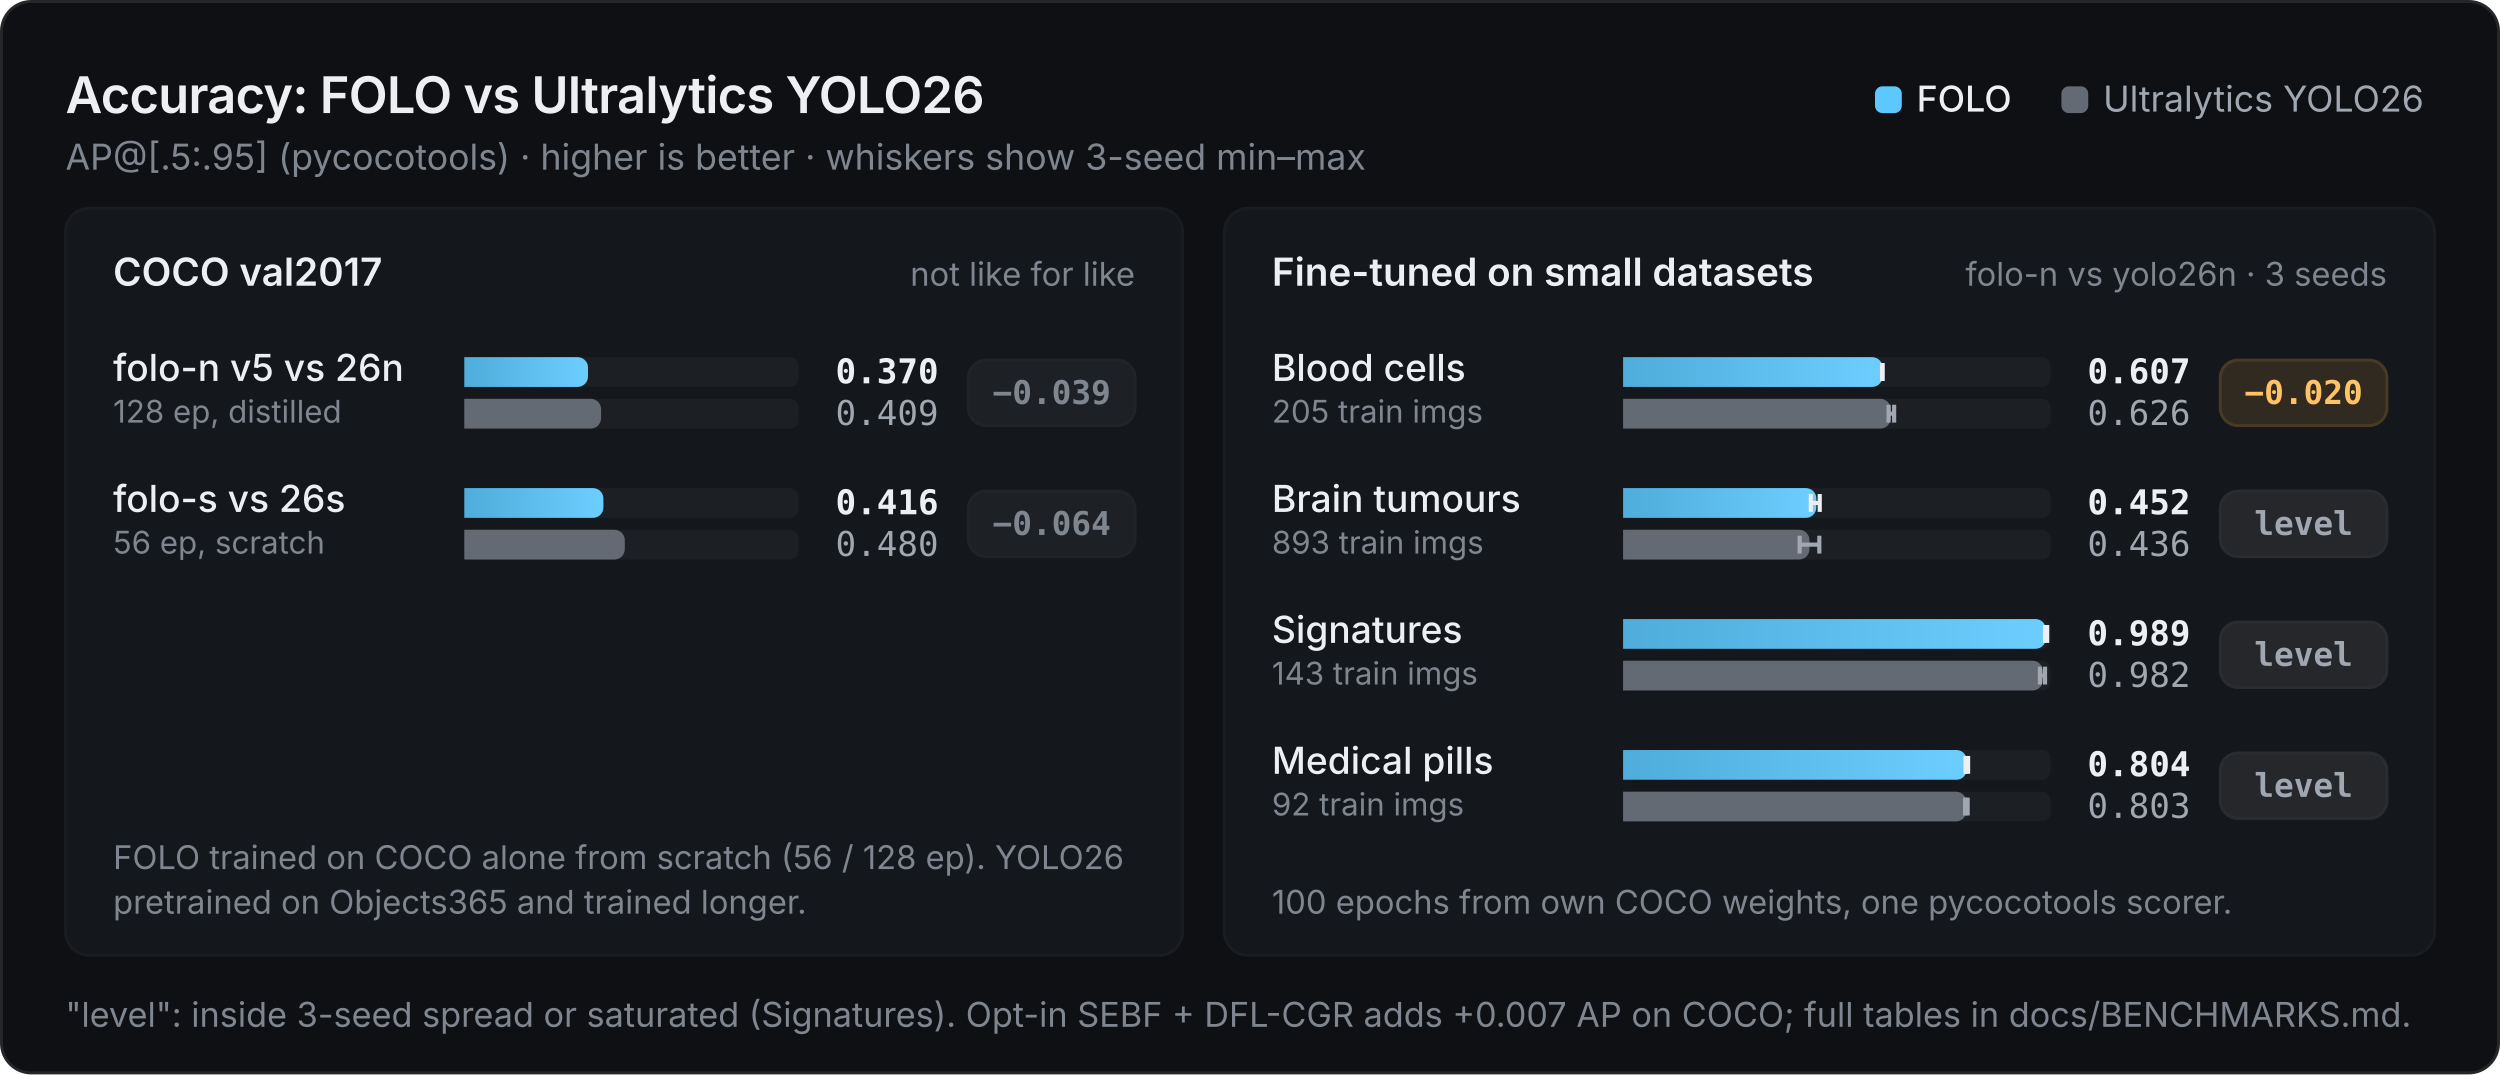
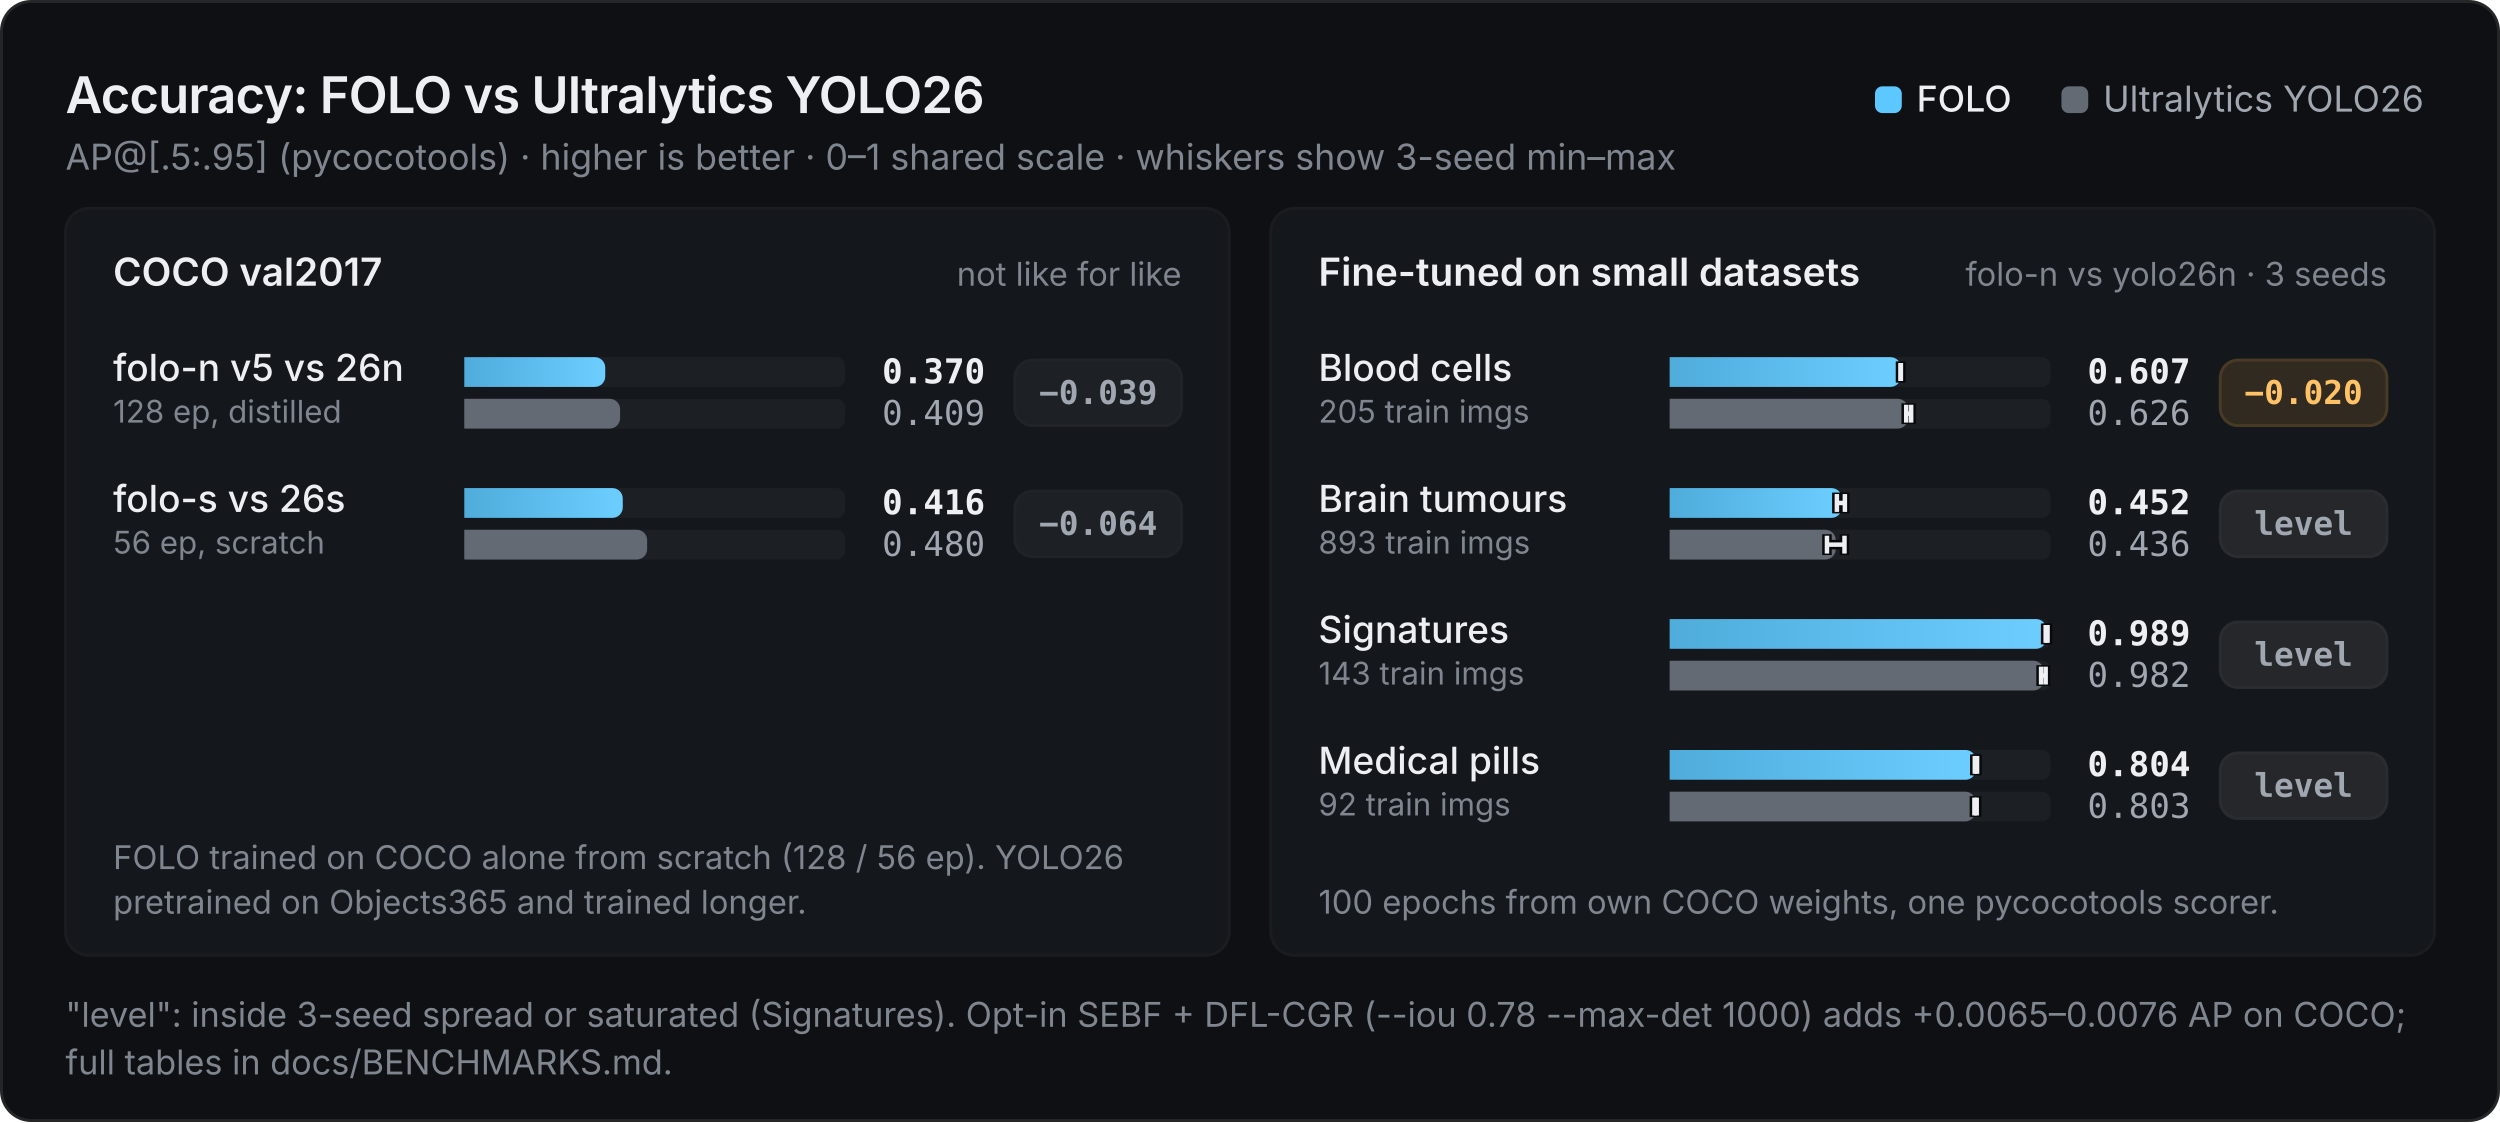
- <svg xmlns="http://www.w3.org/2000/svg" viewBox="0 0 840 361" width="840" height="361" role="img" aria-labelledby="t d" font-family="Geist, system-ui, -apple-system, 'Segoe UI', sans-serif">
+ <svg xmlns="http://www.w3.org/2000/svg" viewBox="0 0 840 377" width="840" height="377" role="img" aria-labelledby="t d" font-family="Geist, system-ui, -apple-system, 'Segoe UI', sans-serif">
  <defs>
    <linearGradient id="g-series0" x1="0" y1="0" x2="1" y2="0">
      <stop offset="0%" stop-color="#4FACDB" />
      <stop offset="100%" stop-color="#6CCEFF" />
    </linearGradient>
  </defs>
-   <rect x="0.5" y="0.5" width="839" height="360" rx="10" fill="#0E1013" stroke="#242628" />
+   <rect x="0.5" y="0.5" width="839" height="376" rx="10" fill="#0E1013" stroke="#242628" />
  <text x="22" y="38" font-size="17" font-weight="600" letter-spacing="-0.015em" fill="#EDEFF2">Accuracy: FOLO vs Ultralytics YOLO26</text>
-   <text x="22" y="57" font-size="12" fill="#80868F">AP@[.5:.95] (pycocotools) · higher is better · whiskers show 3-seed min–max</text>
+   <text x="22" y="57" font-size="12" fill="#80868F">AP@[.5:.95] (pycocotools) · higher is better · 0–1 shared scale · whiskers show 3-seed min–max</text>
  <rect x="630" y="29" width="9" height="9" rx="2.5" fill="#5CC8FF" />
  <text x="644" y="37.5" font-size="12" font-weight="500" fill="#EDEFF2">FOLO</text>
  <rect x="692.64" y="29" width="9" height="9" rx="2.5" fill="#646A73" />
  <text x="706.64" y="37.5" font-size="12" fill="#A1A7B0">Ultralytics YOLO26</text>
-   <rect x="22" y="70" width="375.36" height="251" rx="8" fill="#14171B" stroke="#1A1C1F" />
+   <rect x="22" y="70" width="391" height="251" rx="8" fill="#14171B" stroke="#1A1C1F" />
  <text x="38" y="96" font-size="13" font-weight="600" fill="#EDEFF2">COCO val2017</text>
-   <text x="381.36" y="96" font-size="11" text-anchor="end" fill="#80868F">not like for like</text>
+   <text x="397" y="96" font-size="11" text-anchor="end" fill="#80868F">not like for like</text>
  <text x="38" y="128" font-size="12.5" font-weight="500" fill="#EDEFF2">folo-n v5 vs 26n</text>
  <text x="38" y="142" font-size="10.5" fill="#80868F">128 ep, distilled</text>
-   <rect x="156" y="120" width="112.36" height="10" rx="3" fill="#1C1F23" />
-   <path d="M156 120h38.07a3.5 3.5 0 0 1 3.5 3.5v3a3.5 3.5 0 0 1 -3.5 3.5h-38.07z" fill="url(#g-series0)" />
-   <text x="315.36" y="128.8" font-size="11.5" font-family="'Geist Mono', ui-monospace, 'SF Mono', 'Cascadia Mono', Consolas, monospace" font-weight="600" text-anchor="end" fill="#EDEFF2">0.370</text>
-   <rect x="156" y="134" width="112.36" height="10" rx="3" fill="#1C1F23" />
-   <path d="M156 134h42.46a3.5 3.5 0 0 1 3.5 3.5v3a3.5 3.5 0 0 1 -3.5 3.5h-42.46z" fill="#646A73" />
-   <text x="315.36" y="142.8" font-size="11.5" font-family="'Geist Mono', ui-monospace, 'SF Mono', 'Cascadia Mono', Consolas, monospace" text-anchor="end" fill="#A1A7B0">0.409</text>
-   <rect x="325.36" y="121" width="56" height="22" rx="6" fill="#1D2024" stroke="#202327" />
-   <text x="353.36" y="135.74" font-size="11" font-family="'Geist Mono', ui-monospace, 'SF Mono', 'Cascadia Mono', Consolas, monospace" font-weight="600" text-anchor="middle" fill="#80868F">−0.039</text>
+   <rect x="156" y="120" width="128" height="10" rx="3" fill="#1C1F23" />
+   <path d="M156 120h43.86a3.5 3.5 0 0 1 3.5 3.5v3a3.5 3.5 0 0 1 -3.5 3.5h-43.86z" fill="url(#g-series0)" />
+   <text x="331" y="128.8" font-size="11.5" font-family="'Geist Mono', ui-monospace, 'SF Mono', 'Cascadia Mono', Consolas, monospace" font-weight="600" text-anchor="end" fill="#EDEFF2">0.370</text>
+   <rect x="156" y="134" width="128" height="10" rx="3" fill="#1C1F23" />
+   <path d="M156 134h48.85a3.5 3.5 0 0 1 3.5 3.5v3a3.5 3.5 0 0 1 -3.5 3.5h-48.85z" fill="#646A73" />
+   <text x="331" y="142.8" font-size="11.5" font-family="'Geist Mono', ui-monospace, 'SF Mono', 'Cascadia Mono', Consolas, monospace" text-anchor="end" fill="#A1A7B0">0.409</text>
+   <rect x="341" y="121" width="56" height="22" rx="6" fill="#1D2024" stroke="#202327" />
+   <text x="369" y="135.74" font-size="11" font-family="'Geist Mono', ui-monospace, 'SF Mono', 'Cascadia Mono', Consolas, monospace" font-weight="600" text-anchor="middle" fill="#A1A7B0">−0.039</text>
  <text x="38" y="172" font-size="12.5" font-weight="500" fill="#EDEFF2">folo-s vs 26s</text>
  <text x="38" y="186" font-size="10.5" fill="#80868F">56 ep, scratch</text>
-   <rect x="156" y="164" width="112.36" height="10" rx="3" fill="#1C1F23" />
-   <path d="M156 164h43.24a3.5 3.5 0 0 1 3.5 3.5v3a3.5 3.5 0 0 1 -3.5 3.5h-43.24z" fill="url(#g-series0)" />
-   <text x="315.36" y="172.8" font-size="11.5" font-family="'Geist Mono', ui-monospace, 'SF Mono', 'Cascadia Mono', Consolas, monospace" font-weight="600" text-anchor="end" fill="#EDEFF2">0.416</text>
-   <rect x="156" y="178" width="112.36" height="10" rx="3" fill="#1C1F23" />
-   <path d="M156 178h50.43a3.5 3.5 0 0 1 3.5 3.5v3a3.5 3.5 0 0 1 -3.5 3.5h-50.43z" fill="#646A73" />
-   <text x="315.36" y="186.8" font-size="11.5" font-family="'Geist Mono', ui-monospace, 'SF Mono', 'Cascadia Mono', Consolas, monospace" text-anchor="end" fill="#A1A7B0">0.480</text>
-   <rect x="325.36" y="165" width="56" height="22" rx="6" fill="#1D2024" stroke="#202327" />
-   <text x="353.36" y="179.74" font-size="11" font-family="'Geist Mono', ui-monospace, 'SF Mono', 'Cascadia Mono', Consolas, monospace" font-weight="600" text-anchor="middle" fill="#80868F">−0.064</text>
-   <text x="38" y="292" font-size="11" fill="#80868F">FOLO trained on COCO alone from scratch (56 / 128 ep). YOLO26</text>
+   <rect x="156" y="164" width="128" height="10" rx="3" fill="#1C1F23" />
+   <path d="M156 164h49.75a3.5 3.5 0 0 1 3.5 3.5v3a3.5 3.5 0 0 1 -3.5 3.5h-49.75z" fill="url(#g-series0)" />
+   <text x="331" y="172.8" font-size="11.5" font-family="'Geist Mono', ui-monospace, 'SF Mono', 'Cascadia Mono', Consolas, monospace" font-weight="600" text-anchor="end" fill="#EDEFF2">0.416</text>
+   <rect x="156" y="178" width="128" height="10" rx="3" fill="#1C1F23" />
+   <path d="M156 178h57.94a3.5 3.5 0 0 1 3.5 3.5v3a3.5 3.5 0 0 1 -3.5 3.5h-57.94z" fill="#646A73" />
+   <text x="331" y="186.8" font-size="11.5" font-family="'Geist Mono', ui-monospace, 'SF Mono', 'Cascadia Mono', Consolas, monospace" text-anchor="end" fill="#A1A7B0">0.480</text>
+   <rect x="341" y="165" width="56" height="22" rx="6" fill="#1D2024" stroke="#202327" />
+   <text x="369" y="179.74" font-size="11" font-family="'Geist Mono', ui-monospace, 'SF Mono', 'Cascadia Mono', Consolas, monospace" font-weight="600" text-anchor="middle" fill="#A1A7B0">−0.064</text>
+   <text x="38" y="292" font-size="11" fill="#80868F">FOLO trained on COCO alone from scratch (128 / 56 ep). YOLO26</text>
  <text x="38" y="307" font-size="11" fill="#80868F">pretrained on Objects365 and trained longer.</text>
-   <rect x="411.36" y="70" width="406.64" height="251" rx="8" fill="#14171B" stroke="#1A1C1F" />
-   <text x="427.36" y="96" font-size="13" font-weight="600" fill="#EDEFF2">Fine-tuned on small datasets</text>
+   <rect x="427" y="70" width="391" height="251" rx="8" fill="#14171B" stroke="#1A1C1F" />
+   <text x="443" y="96" font-size="13" font-weight="600" fill="#EDEFF2">Fine-tuned on small datasets</text>
  <text x="802" y="96" font-size="11" text-anchor="end" fill="#80868F">folo-n vs yolo26n · 3 seeds</text>
-   <text x="427.36" y="128" font-size="12.5" font-weight="500" fill="#EDEFF2">Blood cells</text>
-   <text x="427.36" y="142" font-size="10.5" fill="#80868F">205 train imgs</text>
-   <rect x="545.36" y="120" width="143.64" height="10" rx="3" fill="#1C1F23" />
-   <path d="M545.36 120h83.69a3.5 3.5 0 0 1 3.5 3.5v3a3.5 3.5 0 0 1 -3.5 3.5h-83.69z" fill="url(#g-series0)" />
-   <path d="M632.41 125L632.55 125" stroke="#EDEFF2" stroke-width="1.4" fill="none" />
-   <path d="M632.41 122L632.41 128" stroke="#EDEFF2" stroke-width="1.4" fill="none" />
-   <path d="M632.55 122L632.55 128" stroke="#EDEFF2" stroke-width="1.4" fill="none" />
+   <text x="443" y="128" font-size="12.5" font-weight="500" fill="#EDEFF2">Blood cells</text>
+   <text x="443" y="142" font-size="10.5" fill="#80868F">205 train imgs</text>
+   <rect x="561" y="120" width="128" height="10" rx="3" fill="#1C1F23" />
+   <path d="M561 120h74.2a3.5 3.5 0 0 1 3.5 3.5v3a3.5 3.5 0 0 1 -3.5 3.5h-74.2z" fill="url(#g-series0)" />
+   <path d="M638.57 125L638.7 125" stroke="#08090B" stroke-width="3.2" fill="none" />
+   <path d="M638.57 121.5L638.57 128.5" stroke="#08090B" stroke-width="3.2" fill="none" />
+   <path d="M638.7 121.5L638.7 128.5" stroke="#08090B" stroke-width="3.2" fill="none" />
+   <path d="M638.57 125L638.7 125" stroke="#EDEFF2" stroke-width="1.5" fill="none" />
+   <path d="M638.57 122L638.57 128" stroke="#EDEFF2" stroke-width="1.5" fill="none" />
+   <path d="M638.7 122L638.7 128" stroke="#EDEFF2" stroke-width="1.5" fill="none" />
  <text x="736" y="128.8" font-size="11.5" font-family="'Geist Mono', ui-monospace, 'SF Mono', 'Cascadia Mono', Consolas, monospace" font-weight="600" text-anchor="end" fill="#EDEFF2">0.607</text>
-   <rect x="545.36" y="134" width="143.64" height="10" rx="3" fill="#1C1F23" />
-   <path d="M545.36 134h86.42a3.5 3.5 0 0 1 3.5 3.5v3a3.5 3.5 0 0 1 -3.5 3.5h-86.42z" fill="#646A73" />
-   <path d="M634.56 139L636.43 139" stroke="#A1A7B0" stroke-width="1.4" fill="none" />
-   <path d="M634.56 136L634.56 142" stroke="#A1A7B0" stroke-width="1.4" fill="none" />
-   <path d="M636.43 136L636.43 142" stroke="#A1A7B0" stroke-width="1.4" fill="none" />
+   <rect x="561" y="134" width="128" height="10" rx="3" fill="#1C1F23" />
+   <path d="M561 134h76.63a3.5 3.5 0 0 1 3.5 3.5v3a3.5 3.5 0 0 1 -3.5 3.5h-76.63z" fill="#646A73" />
+   <path d="M640.49 139L642.15 139" stroke="#08090B" stroke-width="3.2" fill="none" />
+   <path d="M640.49 135.5L640.49 142.5" stroke="#08090B" stroke-width="3.2" fill="none" />
+   <path d="M642.15 135.5L642.15 142.5" stroke="#08090B" stroke-width="3.2" fill="none" />
+   <path d="M640.49 139L642.15 139" stroke="#EDEFF2" stroke-width="1.5" fill="none" />
+   <path d="M640.49 136L640.49 142" stroke="#EDEFF2" stroke-width="1.5" fill="none" />
+   <path d="M642.15 136L642.15 142" stroke="#EDEFF2" stroke-width="1.5" fill="none" />
  <text x="736" y="142.8" font-size="11.5" font-family="'Geist Mono', ui-monospace, 'SF Mono', 'Cascadia Mono', Consolas, monospace" text-anchor="end" fill="#A1A7B0">0.626</text>
  <rect x="746" y="121" width="56" height="22" rx="6" fill="#312A20" stroke="#483A25" />
  <text x="774" y="135.74" font-size="11" font-family="'Geist Mono', ui-monospace, 'SF Mono', 'Cascadia Mono', Consolas, monospace" font-weight="600" text-anchor="middle" fill="#FFC266">−0.020</text>
-   <text x="427.36" y="172" font-size="12.5" font-weight="500" fill="#EDEFF2">Brain tumours</text>
-   <text x="427.36" y="186" font-size="10.5" fill="#80868F">893 train imgs</text>
-   <rect x="545.36" y="164" width="143.64" height="10" rx="3" fill="#1C1F23" />
-   <path d="M545.36 164h61.43a3.5 3.5 0 0 1 3.5 3.5v3a3.5 3.5 0 0 1 -3.5 3.5h-61.43z" fill="url(#g-series0)" />
-   <path d="M608.42 169L611.43 169" stroke="#EDEFF2" stroke-width="1.4" fill="none" />
-   <path d="M608.42 166L608.42 172" stroke="#EDEFF2" stroke-width="1.4" fill="none" />
-   <path d="M611.43 166L611.43 172" stroke="#EDEFF2" stroke-width="1.4" fill="none" />
+   <text x="443" y="172" font-size="12.5" font-weight="500" fill="#EDEFF2">Brain tumours</text>
+   <text x="443" y="186" font-size="10.5" fill="#80868F">893 train imgs</text>
+   <rect x="561" y="164" width="128" height="10" rx="3" fill="#1C1F23" />
+   <path d="M561 164h54.36a3.5 3.5 0 0 1 3.5 3.5v3a3.5 3.5 0 0 1 -3.5 3.5h-54.36z" fill="url(#g-series0)" />
+   <path d="M617.19 169L619.88 169" stroke="#08090B" stroke-width="3.2" fill="none" />
+   <path d="M617.19 165.5L617.19 172.5" stroke="#08090B" stroke-width="3.2" fill="none" />
+   <path d="M619.88 165.5L619.88 172.5" stroke="#08090B" stroke-width="3.2" fill="none" />
+   <path d="M617.19 169L619.88 169" stroke="#EDEFF2" stroke-width="1.5" fill="none" />
+   <path d="M617.19 166L617.19 172" stroke="#EDEFF2" stroke-width="1.5" fill="none" />
+   <path d="M619.88 166L619.88 172" stroke="#EDEFF2" stroke-width="1.5" fill="none" />
  <text x="736" y="172.8" font-size="11.5" font-family="'Geist Mono', ui-monospace, 'SF Mono', 'Cascadia Mono', Consolas, monospace" font-weight="600" text-anchor="end" fill="#EDEFF2">0.452</text>
-   <rect x="545.36" y="178" width="143.64" height="10" rx="3" fill="#1C1F23" />
-   <path d="M545.36 178h59.13a3.5 3.5 0 0 1 3.5 3.5v3a3.5 3.5 0 0 1 -3.5 3.5h-59.13z" fill="#646A73" />
-   <path d="M604.68 183L611.29 183" stroke="#A1A7B0" stroke-width="1.4" fill="none" />
-   <path d="M604.68 180L604.68 186" stroke="#A1A7B0" stroke-width="1.4" fill="none" />
-   <path d="M611.29 180L611.29 186" stroke="#A1A7B0" stroke-width="1.4" fill="none" />
+   <rect x="561" y="178" width="128" height="10" rx="3" fill="#1C1F23" />
+   <path d="M561 178h52.31a3.5 3.5 0 0 1 3.5 3.5v3a3.5 3.5 0 0 1 -3.5 3.5h-52.31z" fill="#646A73" />
+   <path d="M613.86 183L619.75 183" stroke="#08090B" stroke-width="3.2" fill="none" />
+   <path d="M613.86 179.5L613.86 186.5" stroke="#08090B" stroke-width="3.2" fill="none" />
+   <path d="M619.75 179.5L619.75 186.5" stroke="#08090B" stroke-width="3.2" fill="none" />
+   <path d="M613.86 183L619.75 183" stroke="#EDEFF2" stroke-width="1.5" fill="none" />
+   <path d="M613.86 180L613.86 186" stroke="#EDEFF2" stroke-width="1.5" fill="none" />
+   <path d="M619.75 180L619.75 186" stroke="#EDEFF2" stroke-width="1.5" fill="none" />
  <text x="736" y="186.8" font-size="11.5" font-family="'Geist Mono', ui-monospace, 'SF Mono', 'Cascadia Mono', Consolas, monospace" text-anchor="end" fill="#A1A7B0">0.436</text>
  <rect x="746" y="165" width="56" height="22" rx="6" fill="#25272B" stroke="#292C30" />
  <text x="774" y="179.74" font-size="11" font-family="'Geist Mono', ui-monospace, 'SF Mono', 'Cascadia Mono', Consolas, monospace" font-weight="600" text-anchor="middle" fill="#A1A7B0">level</text>
-   <text x="427.36" y="216" font-size="12.5" font-weight="500" fill="#EDEFF2">Signatures</text>
-   <text x="427.36" y="230" font-size="10.5" fill="#80868F">143 train imgs</text>
-   <rect x="545.36" y="208" width="143.64" height="10" rx="3" fill="#1C1F23" />
-   <path d="M545.36 208h138.56a3.5 3.5 0 0 1 3.5 3.5v3a3.5 3.5 0 0 1 -3.5 3.5h-138.56z" fill="url(#g-series0)" />
-   <path d="M687.13 213L687.85 213" stroke="#EDEFF2" stroke-width="1.4" fill="none" />
-   <path d="M687.13 210L687.13 216" stroke="#EDEFF2" stroke-width="1.4" fill="none" />
-   <path d="M687.85 210L687.85 216" stroke="#EDEFF2" stroke-width="1.4" fill="none" />
+   <text x="443" y="216" font-size="12.5" font-weight="500" fill="#EDEFF2">Signatures</text>
+   <text x="443" y="230" font-size="10.5" fill="#80868F">143 train imgs</text>
+   <rect x="561" y="208" width="128" height="10" rx="3" fill="#1C1F23" />
+   <path d="M561 208h123.09a3.5 3.5 0 0 1 3.5 3.5v3a3.5 3.5 0 0 1 -3.5 3.5h-123.09z" fill="url(#g-series0)" />
+   <path d="M687.34 213L687.98 213" stroke="#08090B" stroke-width="3.2" fill="none" />
+   <path d="M687.34 209.5L687.34 216.5" stroke="#08090B" stroke-width="3.2" fill="none" />
+   <path d="M687.98 209.5L687.98 216.5" stroke="#08090B" stroke-width="3.2" fill="none" />
+   <path d="M687.34 213L687.98 213" stroke="#EDEFF2" stroke-width="1.5" fill="none" />
+   <path d="M687.34 210L687.34 216" stroke="#EDEFF2" stroke-width="1.5" fill="none" />
+   <path d="M687.98 210L687.98 216" stroke="#EDEFF2" stroke-width="1.5" fill="none" />
  <text x="736" y="216.8" font-size="11.5" font-family="'Geist Mono', ui-monospace, 'SF Mono', 'Cascadia Mono', Consolas, monospace" font-weight="600" text-anchor="end" fill="#EDEFF2">0.989</text>
-   <rect x="545.36" y="222" width="143.64" height="10" rx="3" fill="#1C1F23" />
-   <path d="M545.36 222h137.55a3.5 3.5 0 0 1 3.5 3.5v3a3.5 3.5 0 0 1 -3.5 3.5h-137.55z" fill="#646A73" />
-   <path d="M685.41 227L687.13 227" stroke="#A1A7B0" stroke-width="1.4" fill="none" />
-   <path d="M685.41 224L685.41 230" stroke="#A1A7B0" stroke-width="1.4" fill="none" />
-   <path d="M687.13 224L687.13 230" stroke="#A1A7B0" stroke-width="1.4" fill="none" />
+   <rect x="561" y="222" width="128" height="10" rx="3" fill="#1C1F23" />
+   <path d="M561 222h122.2a3.5 3.5 0 0 1 3.5 3.5v3a3.5 3.5 0 0 1 -3.5 3.5h-122.2z" fill="#646A73" />
+   <path d="M685.8 227L687.34 227" stroke="#08090B" stroke-width="3.2" fill="none" />
+   <path d="M685.8 223.5L685.8 230.5" stroke="#08090B" stroke-width="3.2" fill="none" />
+   <path d="M687.34 223.5L687.34 230.5" stroke="#08090B" stroke-width="3.2" fill="none" />
+   <path d="M685.8 227L687.34 227" stroke="#EDEFF2" stroke-width="1.5" fill="none" />
+   <path d="M685.8 224L685.8 230" stroke="#EDEFF2" stroke-width="1.5" fill="none" />
+   <path d="M687.34 224L687.34 230" stroke="#EDEFF2" stroke-width="1.5" fill="none" />
  <text x="736" y="230.8" font-size="11.5" font-family="'Geist Mono', ui-monospace, 'SF Mono', 'Cascadia Mono', Consolas, monospace" text-anchor="end" fill="#A1A7B0">0.982</text>
  <rect x="746" y="209" width="56" height="22" rx="6" fill="#25272B" stroke="#292C30" />
  <text x="774" y="223.74" font-size="11" font-family="'Geist Mono', ui-monospace, 'SF Mono', 'Cascadia Mono', Consolas, monospace" font-weight="600" text-anchor="middle" fill="#A1A7B0">level</text>
-   <text x="427.36" y="260" font-size="12.5" font-weight="500" fill="#EDEFF2">Medical pills</text>
-   <text x="427.36" y="274" font-size="10.5" fill="#80868F">92 train imgs</text>
-   <rect x="545.36" y="252" width="143.64" height="10" rx="3" fill="#1C1F23" />
-   <path d="M545.36 252h111.99a3.5 3.5 0 0 1 3.5 3.5v3a3.5 3.5 0 0 1 -3.5 3.5h-111.99z" fill="url(#g-series0)" />
-   <path d="M660.42 257L661.28 257" stroke="#EDEFF2" stroke-width="1.4" fill="none" />
-   <path d="M660.42 254L660.42 260" stroke="#EDEFF2" stroke-width="1.4" fill="none" />
-   <path d="M661.28 254L661.28 260" stroke="#EDEFF2" stroke-width="1.4" fill="none" />
+   <text x="443" y="260" font-size="12.5" font-weight="500" fill="#EDEFF2">Medical pills</text>
+   <text x="443" y="274" font-size="10.5" fill="#80868F">92 train imgs</text>
+   <rect x="561" y="252" width="128" height="10" rx="3" fill="#1C1F23" />
+   <path d="M561 252h99.41a3.5 3.5 0 0 1 3.5 3.5v3a3.5 3.5 0 0 1 -3.5 3.5h-99.41z" fill="url(#g-series0)" />
+   <path d="M663.53 257L664.3 257" stroke="#08090B" stroke-width="3.2" fill="none" />
+   <path d="M663.53 253.5L663.53 260.5" stroke="#08090B" stroke-width="3.2" fill="none" />
+   <path d="M664.3 253.5L664.3 260.5" stroke="#08090B" stroke-width="3.2" fill="none" />
+   <path d="M663.53 257L664.3 257" stroke="#EDEFF2" stroke-width="1.5" fill="none" />
+   <path d="M663.53 254L663.53 260" stroke="#EDEFF2" stroke-width="1.5" fill="none" />
+   <path d="M664.3 254L664.3 260" stroke="#EDEFF2" stroke-width="1.5" fill="none" />
  <text x="736" y="260.8" font-size="11.5" font-family="'Geist Mono', ui-monospace, 'SF Mono', 'Cascadia Mono', Consolas, monospace" font-weight="600" text-anchor="end" fill="#EDEFF2">0.804</text>
-   <rect x="545.36" y="266" width="143.64" height="10" rx="3" fill="#1C1F23" />
-   <path d="M545.36 266h111.84a3.5 3.5 0 0 1 3.5 3.5v3a3.5 3.5 0 0 1 -3.5 3.5h-111.84z" fill="#646A73" />
-   <path d="M660.27 271L661.13 271" stroke="#A1A7B0" stroke-width="1.4" fill="none" />
-   <path d="M660.27 268L660.27 274" stroke="#A1A7B0" stroke-width="1.4" fill="none" />
-   <path d="M661.13 268L661.13 274" stroke="#A1A7B0" stroke-width="1.4" fill="none" />
+   <rect x="561" y="266" width="128" height="10" rx="3" fill="#1C1F23" />
+   <path d="M561 266h99.28a3.5 3.5 0 0 1 3.5 3.5v3a3.5 3.5 0 0 1 -3.5 3.5h-99.28z" fill="#646A73" />
+   <path d="M663.4 271L664.17 271" stroke="#08090B" stroke-width="3.2" fill="none" />
+   <path d="M663.4 267.5L663.4 274.5" stroke="#08090B" stroke-width="3.2" fill="none" />
+   <path d="M664.17 267.5L664.17 274.5" stroke="#08090B" stroke-width="3.2" fill="none" />
+   <path d="M663.4 271L664.17 271" stroke="#EDEFF2" stroke-width="1.5" fill="none" />
+   <path d="M663.4 268L663.4 274" stroke="#EDEFF2" stroke-width="1.5" fill="none" />
+   <path d="M664.17 268L664.17 274" stroke="#EDEFF2" stroke-width="1.5" fill="none" />
  <text x="736" y="274.8" font-size="11.5" font-family="'Geist Mono', ui-monospace, 'SF Mono', 'Cascadia Mono', Consolas, monospace" text-anchor="end" fill="#A1A7B0">0.803</text>
  <rect x="746" y="253" width="56" height="22" rx="6" fill="#25272B" stroke="#292C30" />
  <text x="774" y="267.74" font-size="11" font-family="'Geist Mono', ui-monospace, 'SF Mono', 'Cascadia Mono', Consolas, monospace" font-weight="600" text-anchor="middle" fill="#A1A7B0">level</text>
-   <text x="427.36" y="307" font-size="11" fill="#80868F">100 epochs from own COCO weights, one pycocotools scorer.</text>
-   <text x="22" y="345" font-size="11.5" fill="#80868F">"level": inside 3-seed spread or saturated (Signatures). Opt-in SEBF + DFL-CGR adds +0.007 AP on COCO; full tables in docs/BENCHMARKS.md.</text>
+   <text x="443" y="307" font-size="11" fill="#80868F">100 epochs from own COCO weights, one pycocotools scorer.</text>
+   <text x="22" y="345" font-size="11.5" fill="#80868F">"level": inside 3-seed spread or saturated (Signatures). Opt-in SEBF + DFL-CGR (--iou 0.78 --max-det 1000) adds +0.0065–0.0076 AP on COCO;</text>
+   <text x="22" y="361" font-size="11.5" fill="#80868F">full tables in docs/BENCHMARKS.md.</text>
</svg>
